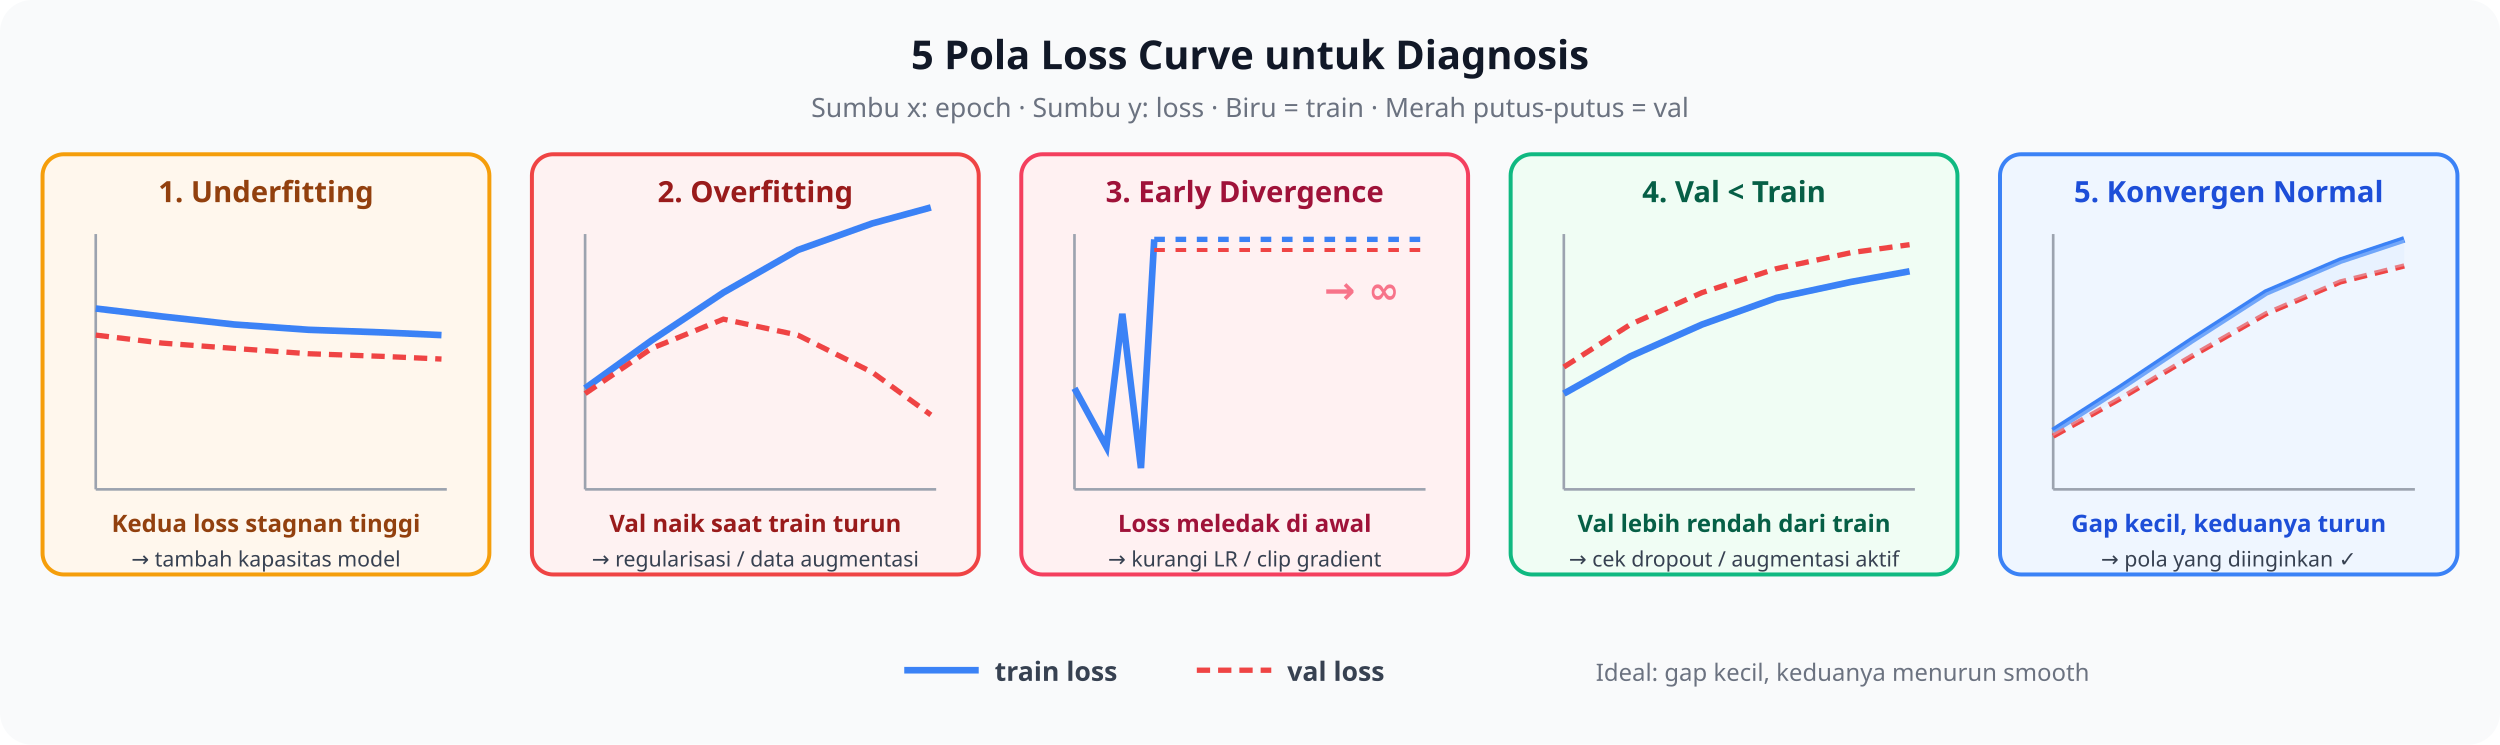
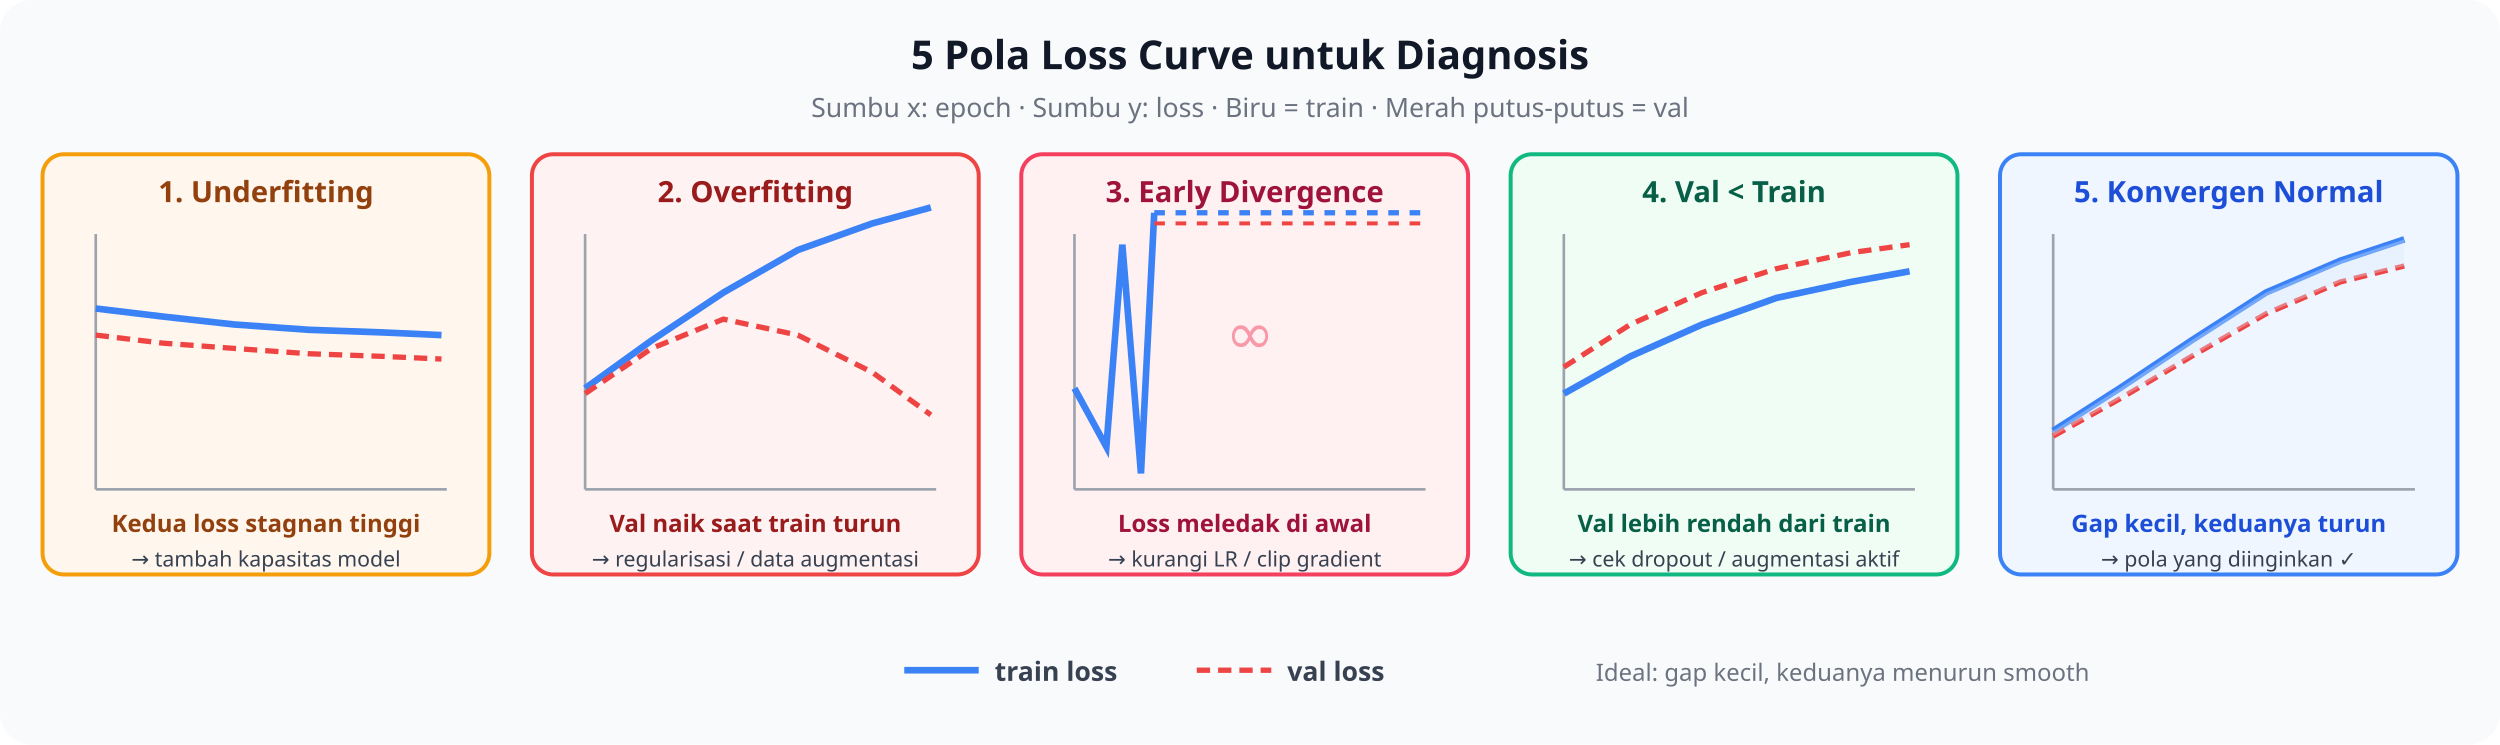
<svg xmlns="http://www.w3.org/2000/svg" viewBox="0 0 940 280" font-family="ui-sans-serif,system-ui,sans-serif">
  <rect width="940" height="280" fill="#F9FAFB" rx="12" />
  <text x="470" y="26" text-anchor="middle" font-size="15" font-weight="700" fill="#111827">5 Pola Loss Curve untuk Diagnosis</text>
  <text x="470" y="44" text-anchor="middle" font-size="10" fill="#6B7280">Sumbu x: epoch · Sumbu y: loss · Biru = train · Merah putus-putus = val</text>
  <g transform="translate(16,58)">
    <rect width="168" height="158" rx="8" fill="#FFF7ED" stroke="#F59E0B" stroke-width="1.5" />
    <text x="84" y="18" text-anchor="middle" font-size="11" font-weight="700" fill="#92400E">1. Underfitting</text>
    <line x1="20" y1="126" x2="152" y2="126" stroke="#9CA3AF" stroke-width="1" />
    <line x1="20" y1="30" x2="20" y2="126" stroke="#9CA3AF" stroke-width="1" />
    <polyline points="20,58 45,61 72,64 100,66 128,67 150,68" fill="none" stroke="#3B82F6" stroke-width="2.5" />
    <polyline points="20,68 45,71 72,73 100,75 128,76 150,77" fill="none" stroke="#EF4444" stroke-width="2" stroke-dasharray="5,3" />
    <text x="84" y="142" text-anchor="middle" font-size="9" fill="#92400E" font-weight="600">Kedua loss stagnan tinggi</text>
    <text x="84" y="155" text-anchor="middle" font-size="8" fill="#374151">→ tambah kapasitas model</text>
  </g>
  <g transform="translate(200,58)">
    <rect width="168" height="158" rx="8" fill="#FEF2F2" stroke="#EF4444" stroke-width="1.5" />
    <text x="84" y="18" text-anchor="middle" font-size="11" font-weight="700" fill="#991B1B">2. Overfitting</text>
    <line x1="20" y1="126" x2="152" y2="126" stroke="#9CA3AF" stroke-width="1" />
    <line x1="20" y1="30" x2="20" y2="126" stroke="#9CA3AF" stroke-width="1" />
    <polyline points="20,88 45,70 72,52 100,36 128,26 150,20" fill="none" stroke="#3B82F6" stroke-width="2.5" />
    <polyline points="20,90 45,73 72,62 100,68 128,82 150,98" fill="none" stroke="#EF4444" stroke-width="2" stroke-dasharray="5,3" />
    <text x="84" y="142" text-anchor="middle" font-size="9" fill="#991B1B" font-weight="600">Val naik saat train turun</text>
    <text x="84" y="155" text-anchor="middle" font-size="8" fill="#374151">→ regularisasi / data augmentasi</text>
  </g>
  <g transform="translate(384,58)">
    <rect width="168" height="158" rx="8" fill="#FFF1F2" stroke="#F43F5E" stroke-width="1.5" />
    <text x="84" y="18" text-anchor="middle" font-size="11" font-weight="700" fill="#9F1239">3. Early Divergence</text>
    <line x1="20" y1="126" x2="152" y2="126" stroke="#9CA3AF" stroke-width="1" />
    <line x1="20" y1="30" x2="20" y2="126" stroke="#9CA3AF" stroke-width="1" />
-     <polyline points="20,88 32,110 38,60 45,118 50,32" fill="none" stroke="#3B82F6" stroke-width="2.5" />
-     <line x1="50" y1="32" x2="152" y2="32" stroke="#3B82F6" stroke-width="2" stroke-dasharray="4" />
-     <line x1="50" y1="36" x2="152" y2="36" stroke="#EF4444" stroke-width="1.5" stroke-dasharray="4" />
-     <text x="128" y="56" font-size="14" fill="#F43F5E" opacity="0.7" text-anchor="middle" font-weight="700">→ ∞</text>
+     <polyline points="20,88 32,110 38,34 45,120 50,22" fill="none" stroke="#3B82F6" stroke-width="2.5" />
+     <text x="86" y="75" font-size="22" fill="#F43F5E" opacity="0.5" text-anchor="middle">∞</text>
+     <line x1="50" y1="22" x2="152" y2="22" stroke="#3B82F6" stroke-width="2" stroke-dasharray="4" />
+     <line x1="50" y1="26" x2="152" y2="26" stroke="#EF4444" stroke-width="1.5" stroke-dasharray="4" />
    <text x="84" y="142" text-anchor="middle" font-size="9" fill="#9F1239" font-weight="600">Loss meledak di awal</text>
    <text x="84" y="155" text-anchor="middle" font-size="8" fill="#374151">→ kurangi LR / clip gradient</text>
  </g>
  <g transform="translate(568,58)">
    <rect width="168" height="158" rx="8" fill="#F0FDF4" stroke="#10B981" stroke-width="1.5" />
    <text x="84" y="18" text-anchor="middle" font-size="11" font-weight="700" fill="#065F46">4. Val &lt; Train</text>
    <line x1="20" y1="126" x2="152" y2="126" stroke="#9CA3AF" stroke-width="1" />
    <line x1="20" y1="30" x2="20" y2="126" stroke="#9CA3AF" stroke-width="1" />
    <polyline points="20,90 45,76 72,64 100,54 128,48 150,44" fill="none" stroke="#3B82F6" stroke-width="2.5" />
    <polyline points="20,80 45,64 72,52 100,43 128,37 150,34" fill="none" stroke="#EF4444" stroke-width="2" stroke-dasharray="5,3" />
    <text x="84" y="142" text-anchor="middle" font-size="9" fill="#065F46" font-weight="600">Val lebih rendah dari train</text>
    <text x="84" y="155" text-anchor="middle" font-size="8" fill="#374151">→ cek dropout / augmentasi aktif</text>
  </g>
  <g transform="translate(752,58)">
    <rect width="172" height="158" rx="8" fill="#EFF6FF" stroke="#3B82F6" stroke-width="1.5" />
    <text x="86" y="18" text-anchor="middle" font-size="11" font-weight="700" fill="#1D4ED8">5. Konvergen Normal</text>
    <line x1="20" y1="126" x2="156" y2="126" stroke="#9CA3AF" stroke-width="1" />
    <line x1="20" y1="30" x2="20" y2="126" stroke="#9CA3AF" stroke-width="1" />
    <polyline points="20,104 45,88 72,70 100,52 128,40 152,32" fill="none" stroke="#3B82F6" stroke-width="2.5" />
    <polyline points="20,106 45,92 72,76 100,60 128,48 152,42" fill="none" stroke="#EF4444" stroke-width="2" stroke-dasharray="5,3" />
    <polygon points="20,104 45,88 72,70 100,52 128,40 152,32 152,42 128,48 100,60 72,76 45,92 20,106" fill="#DBEAFE" opacity="0.35" />
    <text x="86" y="142" text-anchor="middle" font-size="9" fill="#1D4ED8" font-weight="600">Gap kecil, keduanya turun</text>
    <text x="86" y="155" text-anchor="middle" font-size="8" fill="#374151">→ pola yang diinginkan ✓</text>
  </g>
  <line x1="340" y1="252" x2="368" y2="252" stroke="#3B82F6" stroke-width="2.5" />
  <text x="374" y="256" font-size="10" fill="#374151" font-weight="600">train loss</text>
  <line x1="450" y1="252" x2="478" y2="252" stroke="#EF4444" stroke-width="2" stroke-dasharray="5,3" />
  <text x="484" y="256" font-size="10" fill="#374151" font-weight="600">val loss</text>
  <text x="600" y="256" font-size="9" fill="#6B7280">Ideal: gap kecil, keduanya menurun smooth</text>
</svg>
